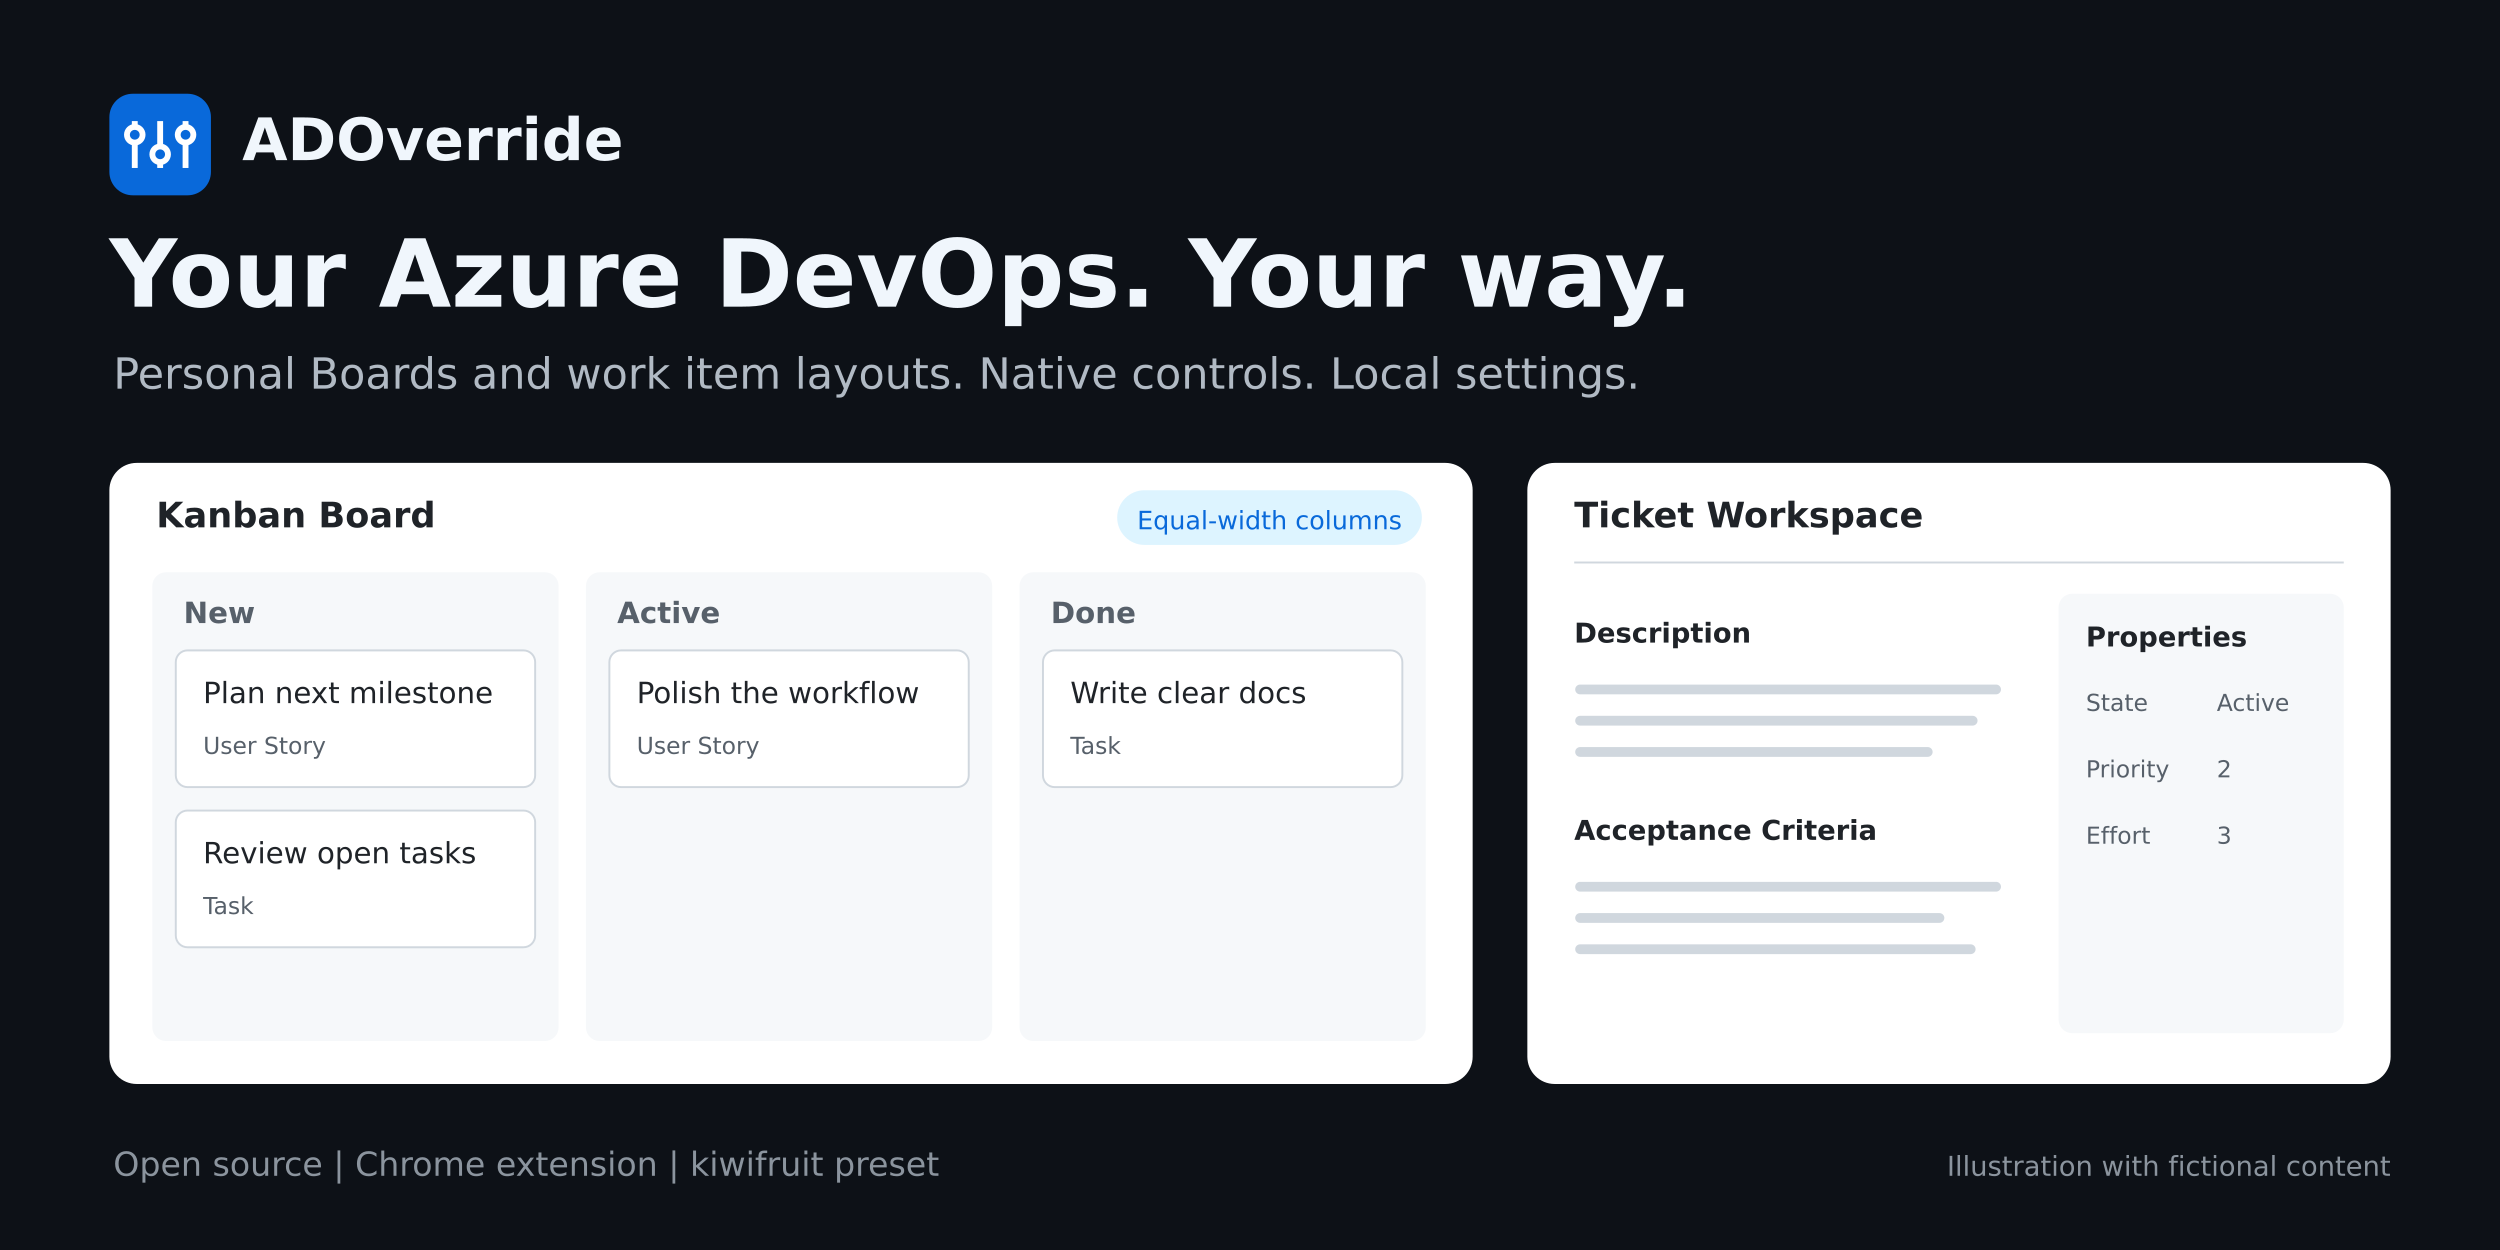
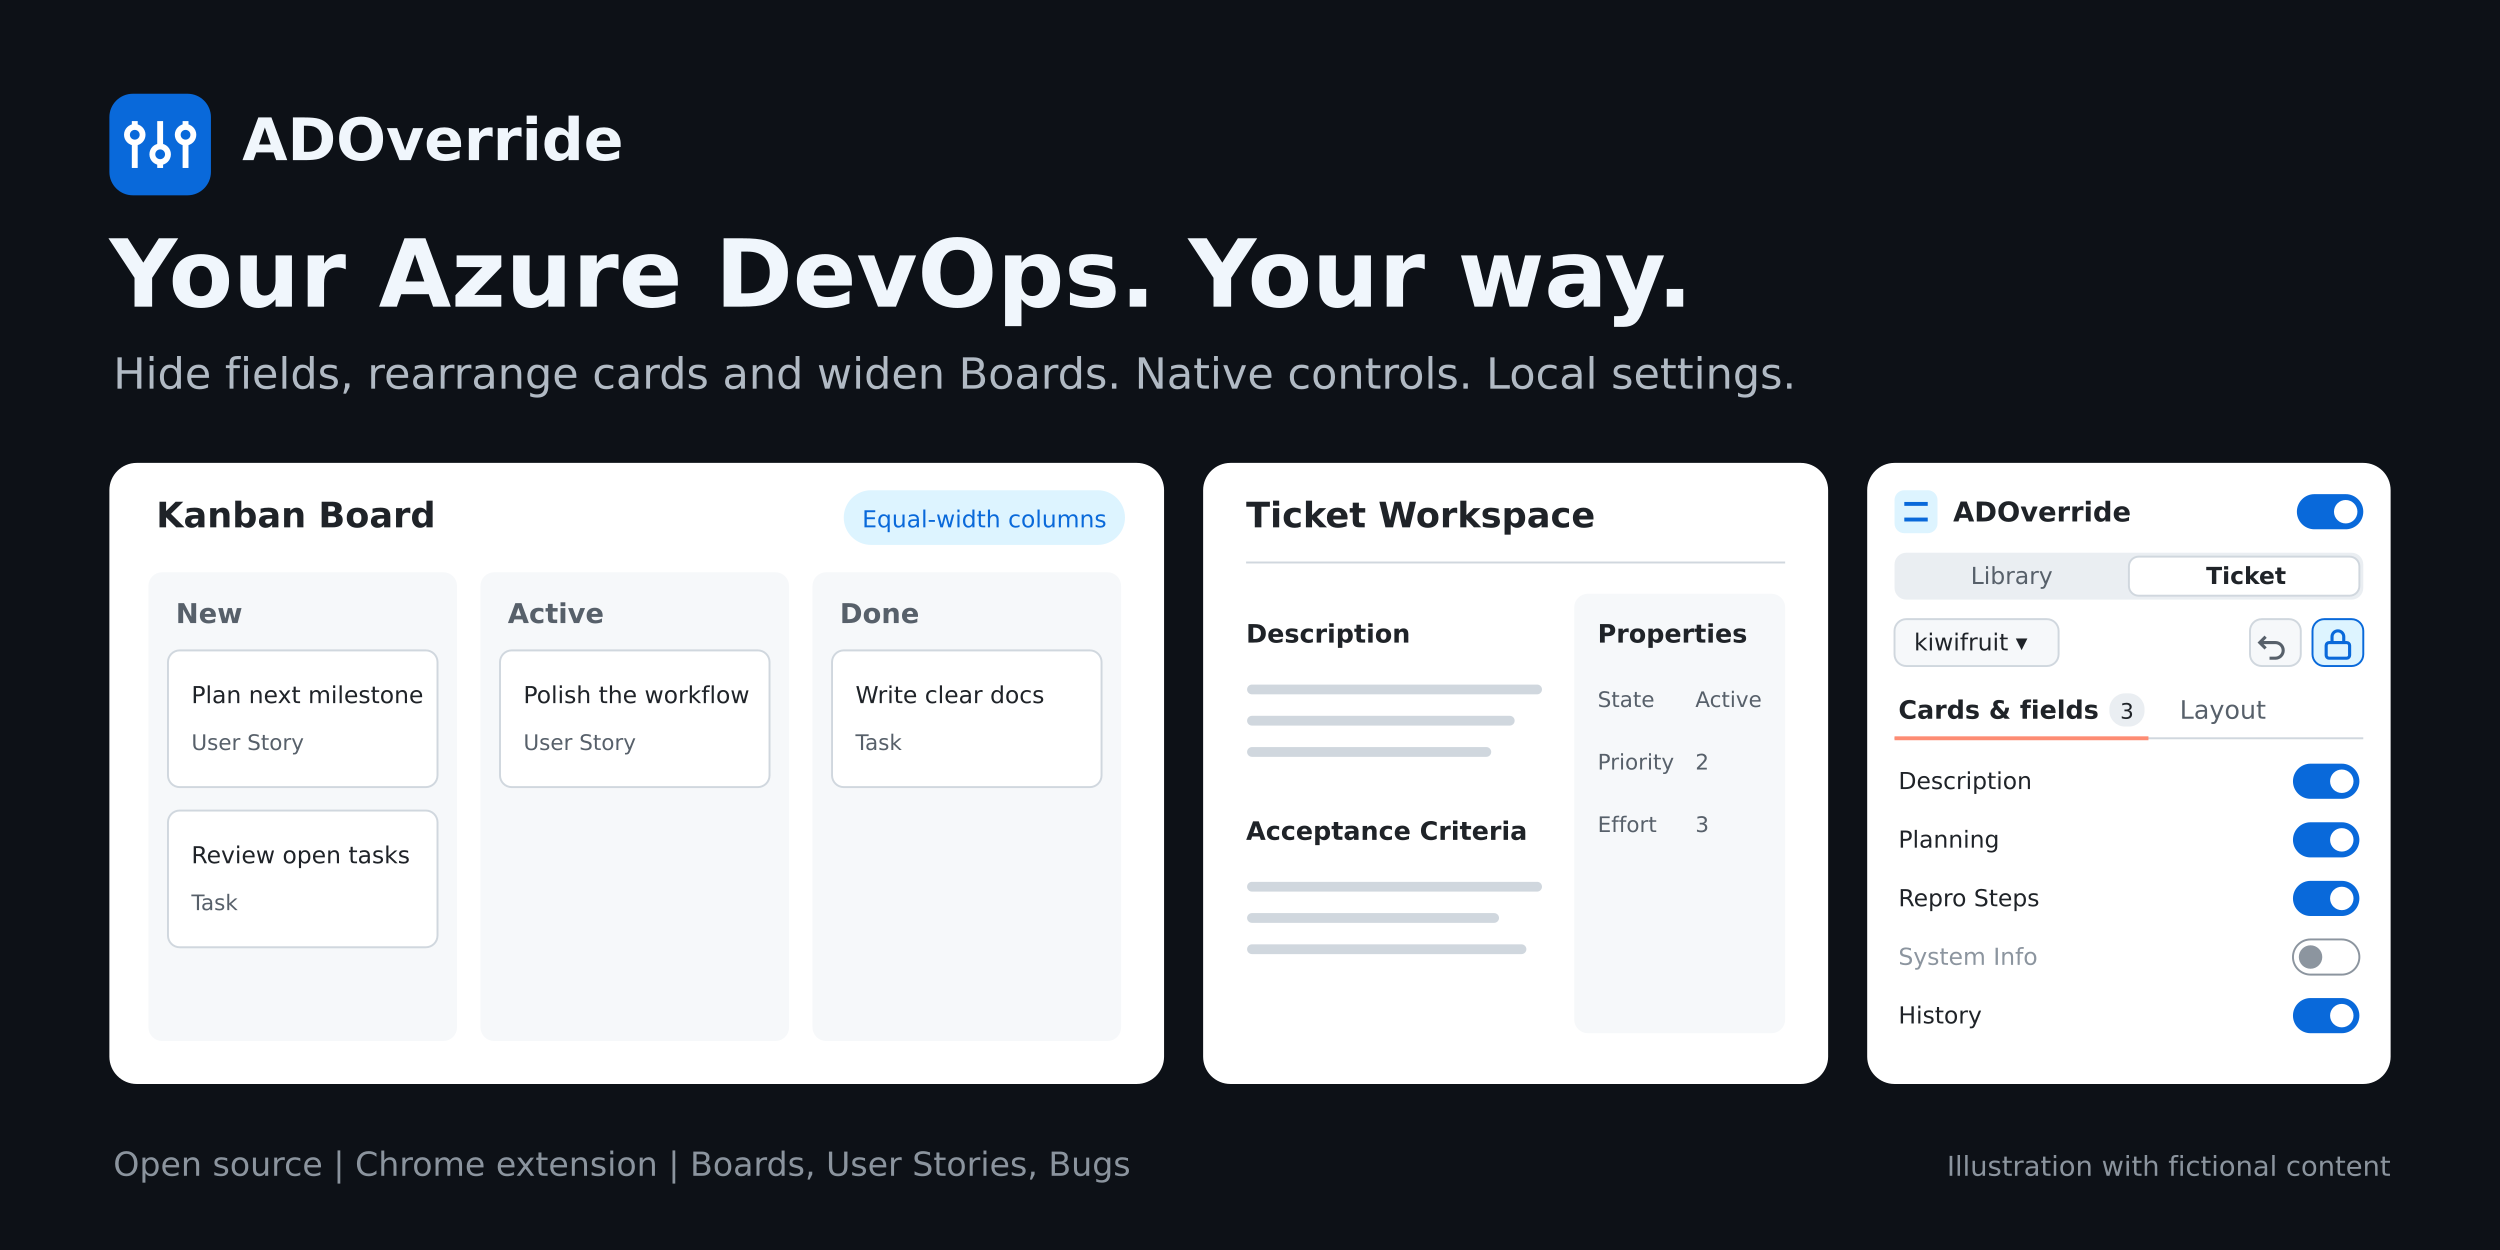
<svg xmlns="http://www.w3.org/2000/svg" width="1280" height="640" viewBox="0 0 1280 640">
  <rect width="1280" height="640" fill="#0d1117" />
  <g font-family="DejaVu Sans, sans-serif">
    <rect x="56" y="48" width="52" height="52" rx="12" fill="#0969da" />
    <g stroke="#fff" stroke-width="3" fill="#0969da">
      <path d="M69 62v24M82 62v24M95 62v24" />
      <circle cx="69" cy="69" r="4" />
      <circle cx="82" cy="79" r="4" />
      <circle cx="95" cy="69" r="4" />
    </g>
    <text x="124" y="82" font-size="30" font-weight="700" fill="#f0f6fc">ADOverride</text>
    <text x="56" y="157" font-size="48" font-weight="700" fill="#f0f6fc">Your Azure DevOps. Your way.</text>
-     <text x="58" y="199" font-size="22" fill="#b1bac4">Personal Boards and work item layouts. Native controls. Local settings.</text>
-     <rect x="56" y="237" width="698" height="318" rx="14" fill="#fff" />
+     <text x="58" y="199" font-size="22" fill="#b1bac4">Hide fields, rearrange cards and widen Boards. Native controls. Local settings.</text>
+     <rect x="56" y="237" width="540" height="318" rx="14" fill="#fff" />
    <text x="80" y="270" font-size="18" font-weight="700" fill="#1f2328">Kanban Board</text>
-     <rect x="572" y="251" width="156" height="28" rx="14" fill="#ddf4ff" />
-     <text x="650" y="271" text-anchor="middle" font-size="13" fill="#0969da">Equal-width columns</text>
-     <g fill="#f6f8fa">
-       <rect x="78" y="293" width="208" height="240" rx="7" />
-       <rect x="300" y="293" width="208" height="240" rx="7" />
-       <rect x="522" y="293" width="208" height="240" rx="7" />
+     <rect x="432" y="251" width="144" height="28" rx="14" fill="#ddf4ff" />
+     <text x="504" y="270" text-anchor="middle" font-size="12" fill="#0969da">Equal-width columns</text>
+     <rect x="76" y="293" width="158" height="240" rx="7" fill="#f6f8fa" />
+     <text x="90" y="319" font-size="14" font-weight="700" fill="#57606a">New</text>
+     <rect x="246" y="293" width="158" height="240" rx="7" fill="#f6f8fa" />
+     <text x="260" y="319" font-size="14" font-weight="700" fill="#57606a">Active</text>
+     <rect x="416" y="293" width="158" height="240" rx="7" fill="#f6f8fa" />
+     <text x="430" y="319" font-size="14" font-weight="700" fill="#57606a">Done</text>
+     <rect x="86" y="333" width="138" height="70" rx="6" fill="#fff" stroke="#d0d7de" />
+     <text x="98" y="360" font-size="12" fill="#1f2328">Plan next milestone</text>
+     <text x="98" y="384" font-size="11" fill="#57606a">User Story</text>
+     <rect x="256" y="333" width="138" height="70" rx="6" fill="#fff" stroke="#d0d7de" />
+     <text x="268" y="360" font-size="12" fill="#1f2328">Polish the workflow</text>
+     <text x="268" y="384" font-size="11" fill="#57606a">User Story</text>
+     <rect x="426" y="333" width="138" height="70" rx="6" fill="#fff" stroke="#d0d7de" />
+     <text x="438" y="360" font-size="12" fill="#1f2328">Write clear docs</text>
+     <text x="438" y="384" font-size="11" fill="#57606a">Task</text>
+     <rect x="86" y="415" width="138" height="70" rx="6" fill="#fff" stroke="#d0d7de" />
+     <text x="98" y="442" font-size="12" fill="#1f2328">Review open tasks</text>
+     <text x="98" y="466" font-size="11" fill="#57606a">Task</text>
+     <rect x="616" y="237" width="320" height="318" rx="14" fill="#fff" />
+     <text x="638" y="270" font-size="18" font-weight="700" fill="#1f2328">Ticket Workspace</text>
+     <path d="M638 288h276" stroke="#d0d7de" />
+     <rect x="806" y="304" width="108" height="225" rx="7" fill="#f6f8fa" />
+     <text x="818" y="329" font-size="13" font-weight="700" fill="#1f2328">Properties</text>
+     <g font-size="11" fill="#57606a">
+       <text x="818" y="362">State</text>
+       <text x="868" y="362">Active</text>
+       <text x="818" y="394">Priority</text>
+       <text x="868" y="394">2</text>
+       <text x="818" y="426">Effort</text>
+       <text x="868" y="426">3</text>
    </g>
-     <g font-size="15" font-weight="700" fill="#57606a">
-       <text x="94" y="319">New</text>
-       <text x="316" y="319">Active</text>
-       <text x="538" y="319">Done</text>
-     </g>
-     <g fill="#fff" stroke="#d0d7de">
-       <rect x="90" y="333" width="184" height="70" rx="6" />
-       <rect x="312" y="333" width="184" height="70" rx="6" />
-       <rect x="534" y="333" width="184" height="70" rx="6" />
-       <rect x="90" y="415" width="184" height="70" rx="6" />
-     </g>
-     <g font-size="15" fill="#1f2328">
-       <text x="104" y="360">Plan next milestone</text>
-       <text x="326" y="360">Polish the workflow</text>
-       <text x="548" y="360">Write clear docs</text>
-       <text x="104" y="442">Review open tasks</text>
-     </g>
-     <g font-size="12" fill="#57606a">
-       <text x="104" y="386">User Story</text>
-       <text x="326" y="386">User Story</text>
-       <text x="548" y="386">Task</text>
-       <text x="104" y="468">Task</text>
-     </g>
-     <rect x="782" y="237" width="442" height="318" rx="14" fill="#fff" />
-     <text x="806" y="270" font-size="18" font-weight="700" fill="#1f2328">Ticket Workspace</text>
-     <path d="M806 288h394" stroke="#d0d7de" />
-     <rect x="1054" y="304" width="146" height="225" rx="7" fill="#f6f8fa" />
-     <text x="1068" y="331" font-size="14" font-weight="700" fill="#1f2328">Properties</text>
-     <g font-size="12" fill="#57606a">
-       <text x="1068" y="364">State</text>
-       <text x="1135" y="364">Active</text>
-       <text x="1068" y="398">Priority</text>
-       <text x="1135" y="398">2</text>
-       <text x="1068" y="432">Effort</text>
-       <text x="1135" y="432">3</text>
-     </g>
-     <g font-size="14" font-weight="700" fill="#1f2328">
-       <text x="806" y="329">Description</text>
-       <text x="806" y="430">Acceptance Criteria</text>
+     <g font-size="13" font-weight="700" fill="#1f2328">
+       <text x="638" y="329">Description</text>
+       <text x="638" y="430">Acceptance Criteria</text>
    </g>
    <g stroke="#d0d7de" stroke-width="5" stroke-linecap="round">
-       <path d="M809 353h213M809 369h201M809 385h178" />
-       <path d="M809 454h213M809 470h184M809 486h200" />
+       <path d="M641 353h146M641 369h132M641 385h120" />
+       <path d="M641 454h146M641 470h124M641 486h138" />
    </g>
-     <text x="58" y="602" font-size="17" fill="#8b949e">Open source | Chrome extension | kiwifruit preset</text>
+     <rect x="956" y="237" width="268" height="318" rx="14" fill="#fff" />
+     <rect x="970" y="251" width="22" height="22" rx="5" fill="#ddf4ff" />
+     <g stroke="#0969da" stroke-width="2">
+       <path d="M975 258h12M975 266h12" />
+     </g>
+     <text x="1000" y="267" font-size="14" font-weight="700" fill="#1f2328">ADOverride</text>
+     <rect x="1176" y="253" width="34" height="18" rx="9" fill="#0969da" />
+     <circle cx="1201" cy="262" r="6" fill="#fff" />
+     <rect x="970" y="283" width="240" height="24" rx="6" fill="#eaeef2" />
+     <rect x="1090" y="285" width="118" height="20" rx="5" fill="#fff" stroke="#d0d7de" />
+     <text x="1030" y="299" text-anchor="middle" font-size="12" fill="#57606a">Library</text>
+     <text x="1150" y="299" text-anchor="middle" font-size="12" font-weight="700" fill="#1f2328">Ticket</text>
+     <rect x="970" y="317" width="84" height="24" rx="6" fill="#f6f8fa" stroke="#d0d7de" />
+     <text x="980" y="333" font-size="12" fill="#1f2328">kiwifruit ▾</text>
+     <rect x="1152" y="317" width="26" height="24" rx="6" fill="#f6f8fa" stroke="#d0d7de" />
+     <path d="M1160 326l-3 3 3 3M1157 329h8a4 4 0 0 1 0 8h-3" stroke="#57606a" stroke-width="1.6" fill="none" />
+     <rect x="1184" y="317" width="26" height="24" rx="6" fill="#ddf4ff" stroke="#0969da" />
+     <rect x="1191" y="329" width="12" height="8" rx="1.5" fill="none" stroke="#0969da" stroke-width="1.6" />
+     <path d="M1194 329v-3a3 3 0 0 1 6 0v3" stroke="#0969da" stroke-width="1.6" fill="none" />
+     <text x="972" y="368" font-size="13" font-weight="700" fill="#1f2328">Cards &amp; fields</text>
+     <rect x="1080" y="355" width="18" height="17" rx="8" fill="#eaeef2" />
+     <text x="1089" y="368" text-anchor="middle" font-size="11" fill="#1f2328">3</text>
+     <text x="1116" y="368" font-size="13" fill="#57606a">Layout</text>
+     <path d="M970 378h240" stroke="#d0d7de" />
+     <path d="M970 378h130" stroke="#fd8c73" stroke-width="2" />
+     <text x="972" y="404" font-size="12" fill="#1f2328">Description</text>
+     <rect x="1174" y="391" width="34" height="18" rx="9" fill="#0969da" />
+     <circle cx="1199" cy="400" r="6" fill="#fff" />
+     <text x="972" y="434" font-size="12" fill="#1f2328">Planning</text>
+     <rect x="1174" y="421" width="34" height="18" rx="9" fill="#0969da" />
+     <circle cx="1199" cy="430" r="6" fill="#fff" />
+     <text x="972" y="464" font-size="12" fill="#1f2328">Repro Steps</text>
+     <rect x="1174" y="451" width="34" height="18" rx="9" fill="#0969da" />
+     <circle cx="1199" cy="460" r="6" fill="#fff" />
+     <text x="972" y="494" font-size="12" fill="#8c959f">System Info</text>
+     <rect x="1174" y="481" width="34" height="18" rx="9" fill="#fff" stroke="#8c959f" />
+     <circle cx="1183" cy="490" r="6" fill="#8c959f" />
+     <text x="972" y="524" font-size="12" fill="#1f2328">History</text>
+     <rect x="1174" y="511" width="34" height="18" rx="9" fill="#0969da" />
+     <circle cx="1199" cy="520" r="6" fill="#fff" />
+     <text x="58" y="602" font-size="17" fill="#8b949e">Open source | Chrome extension | Boards, User Stories, Bugs</text>
    <text x="1224" y="602" text-anchor="end" font-size="14" fill="#8b949e">Illustration with fictional content</text>
  </g>
</svg>
